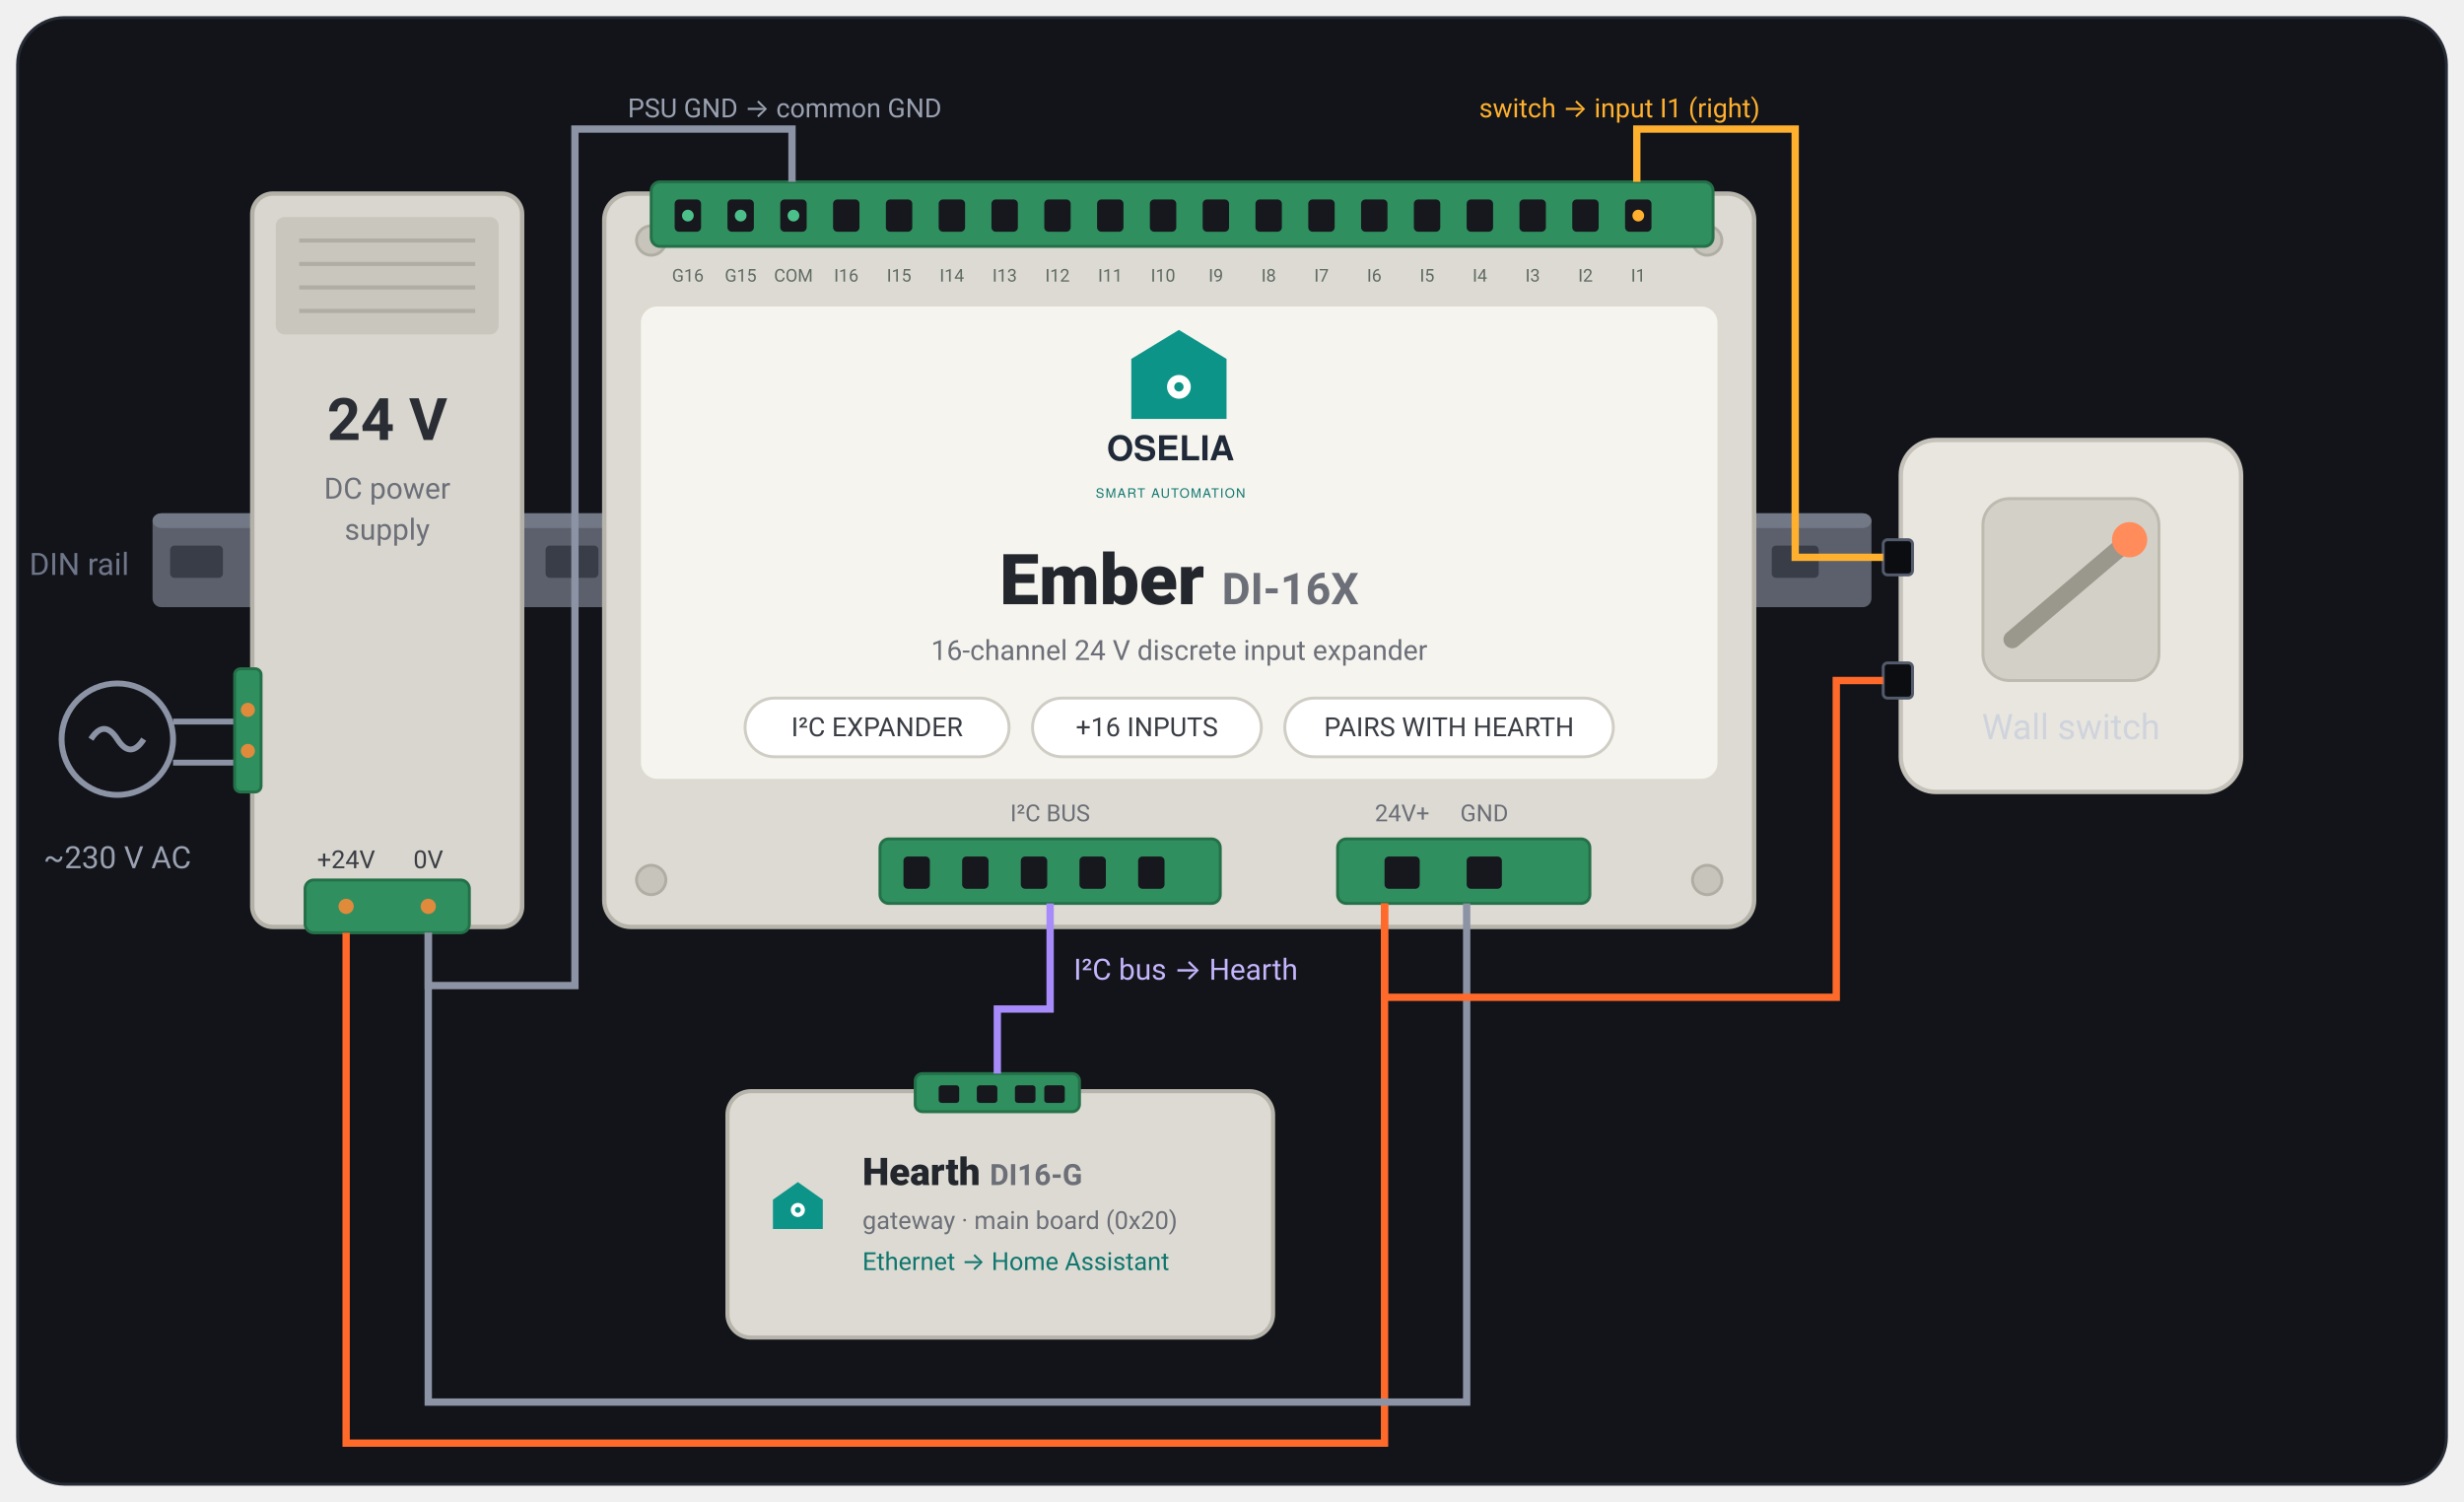
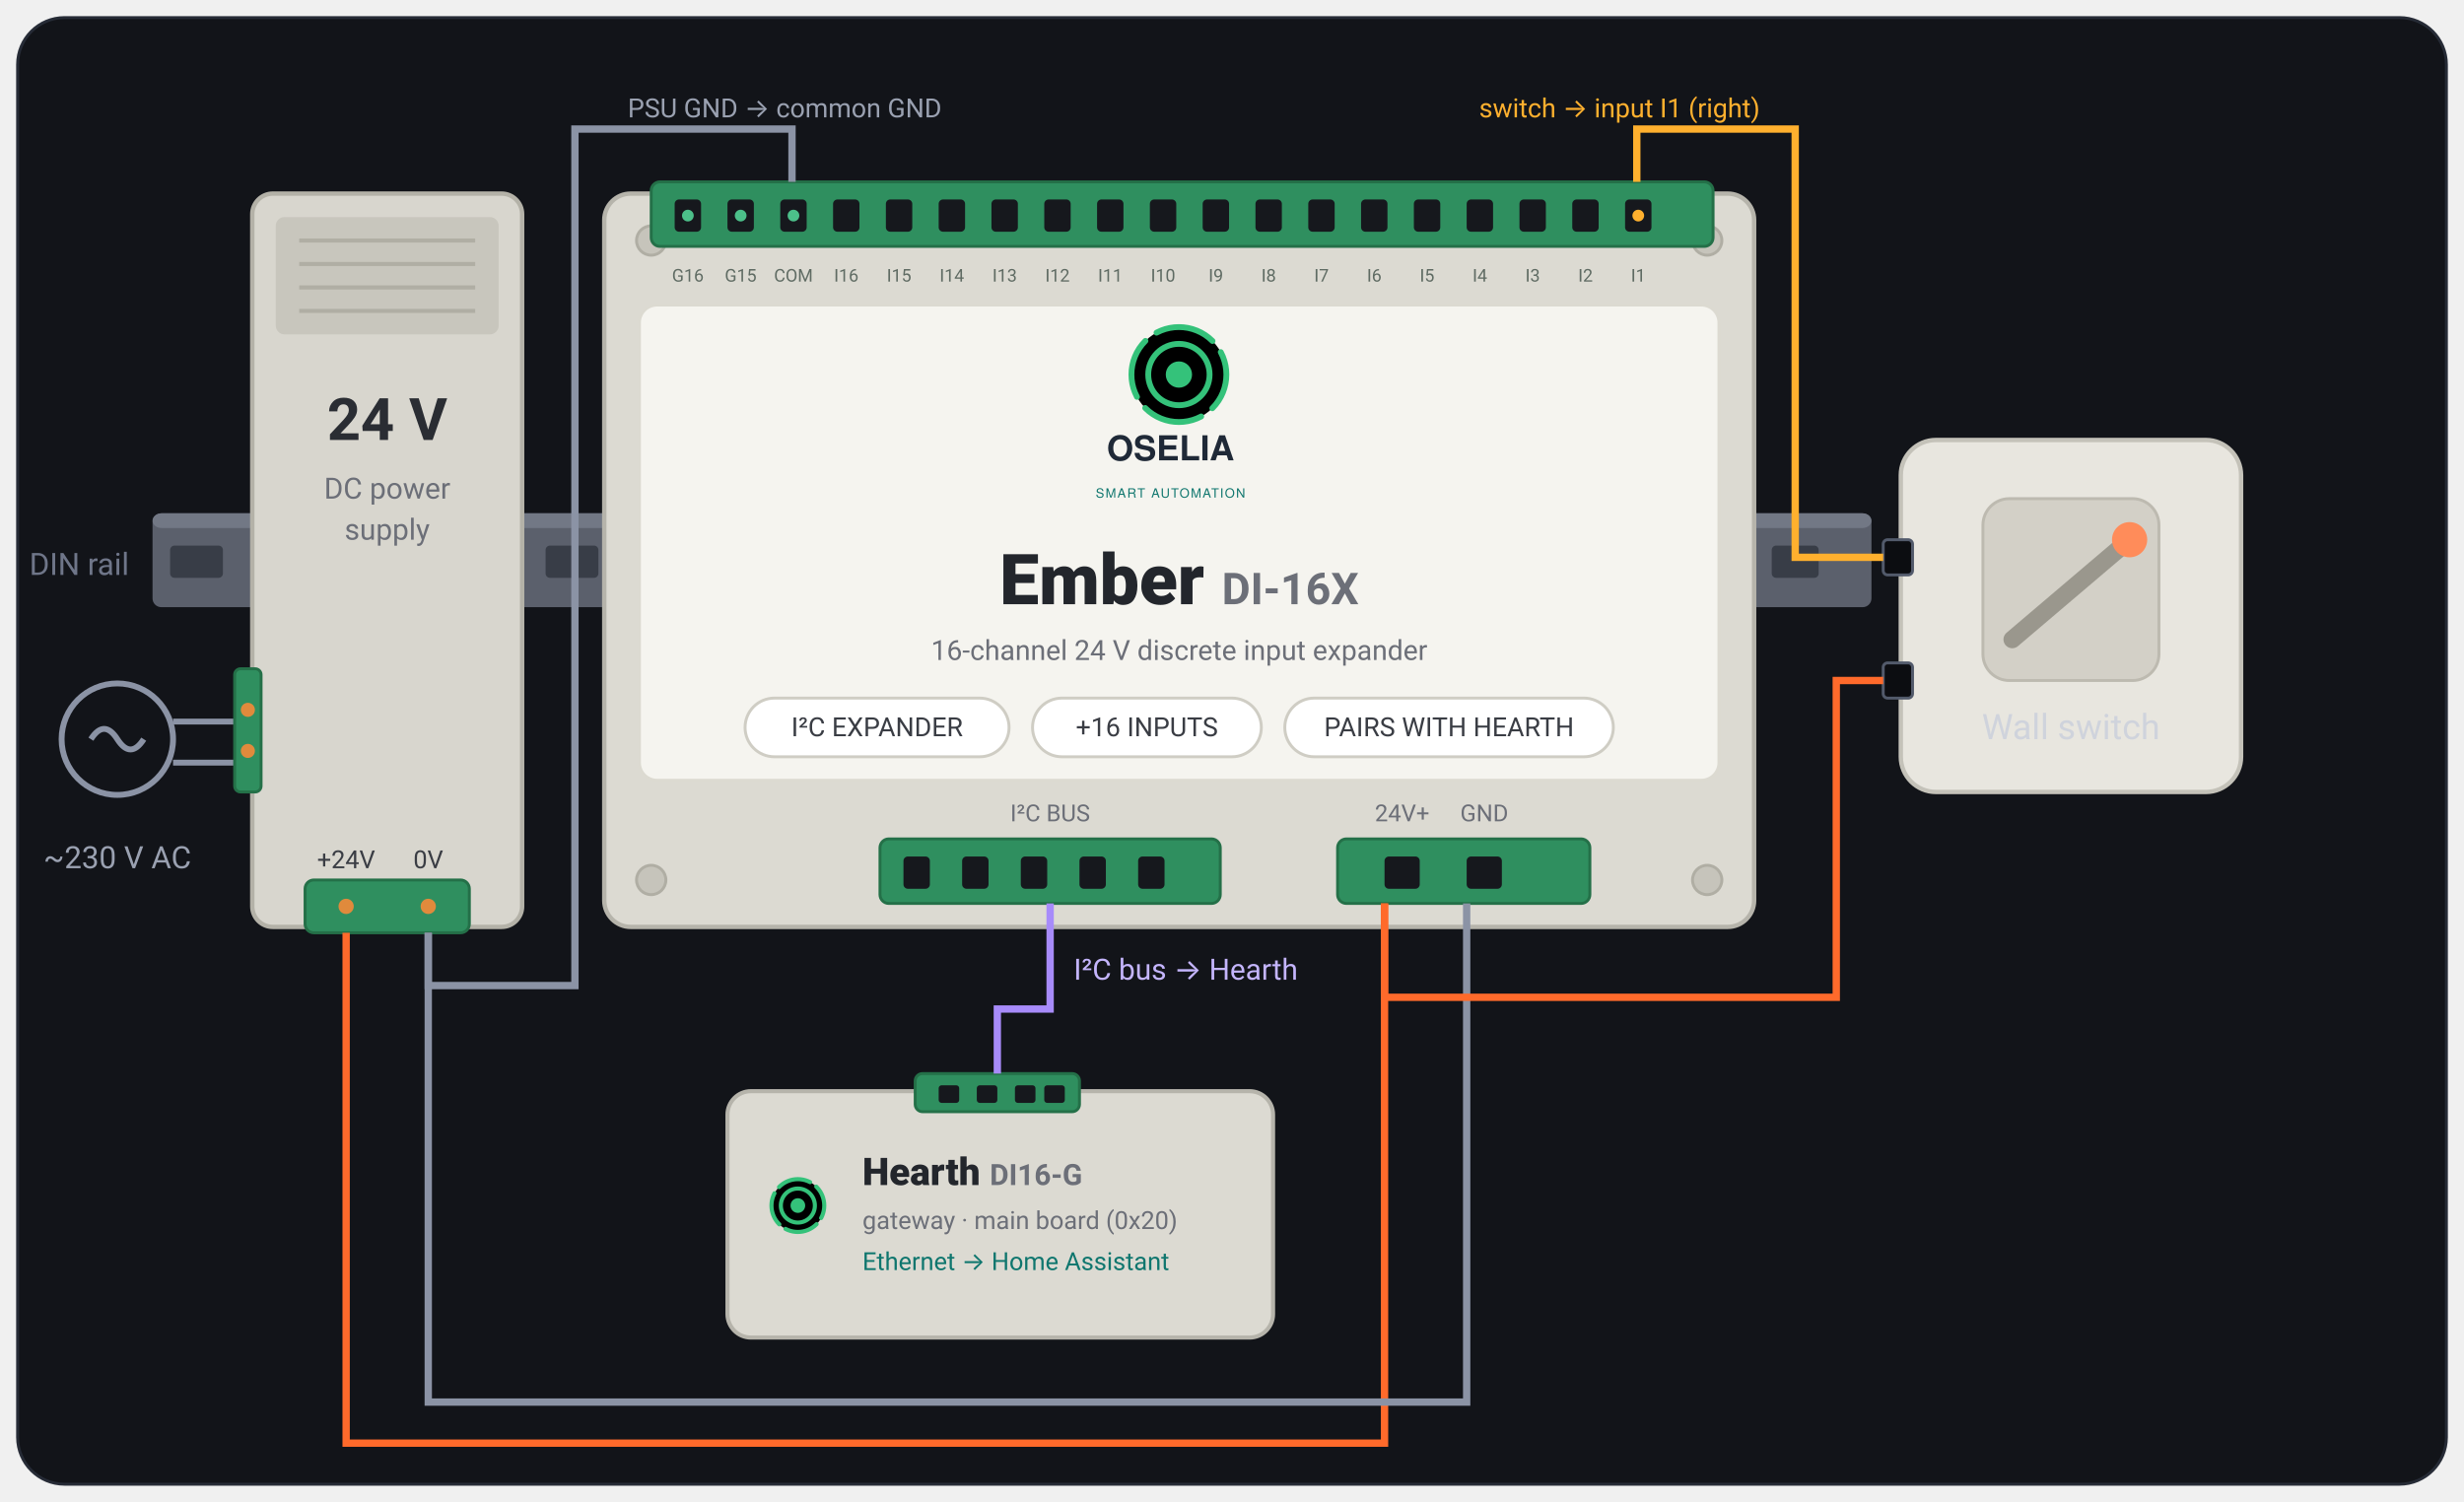
<svg xmlns="http://www.w3.org/2000/svg" viewBox="0 0 840 512" role="img" aria-label="A 24 V power supply, an OSELIA Ember DI-16X input expander and a wall switch on a DIN rail, its I²C bus linked to a Hearth gateway" font-family="ui-sans-serif, system-ui, -apple-system, Segoe UI, Roboto, sans-serif">
  <rect x="6" y="6" width="828" height="500" rx="16" fill="#121419" stroke="#262b36" />
  <g>
    <rect x="52" y="175" width="586" height="32" rx="3" fill="#5b606c" />
    <rect x="52" y="175" width="586" height="5" rx="3" fill="#727885" />
    <g fill="#383d47">
      <rect x="58" y="186" width="18" height="11" rx="1.5" />
      <rect x="186" y="186" width="18" height="11" rx="1.5" />
      <rect x="604" y="186" width="16" height="11" rx="1.5" />
    </g>
    <text x="10" y="196" font-size="10.5" fill="#6f7689">DIN rail</text>
  </g>
  <g>
    <circle cx="40" cy="252" r="19" fill="none" stroke="#8b93a5" stroke-width="2" />
    <path d="M31 252 q4.5 -7 9 0 t9 0" fill="none" stroke="#8b93a5" stroke-width="2" />
    <text x="40" y="296" font-size="10.5" fill="#9aa1b1" text-anchor="middle">~230 V AC</text>
    <path d="M59 246 H82" stroke="#8b93a5" stroke-width="2" />
    <path d="M59 260 H82" stroke="#8b93a5" stroke-width="2" />
  </g>
  <g>
    <rect x="86" y="66" width="92" height="250" rx="7" fill="#d8d6ce" stroke="#b4b2a8" stroke-width="1.5" />
    <rect x="94" y="74" width="76" height="40" rx="3" fill="#c8c6bd" />
    <g stroke="#b0aea4" stroke-width="1.4">
      <path d="M102 82 H162" />
      <path d="M102 90 H162" />
      <path d="M102 98 H162" />
      <path d="M102 106 H162" />
    </g>
    <text x="132" y="150" font-size="20" font-weight="700" fill="#2a2d33" text-anchor="middle">24 V</text>
    <text x="132" y="170" font-size="10" fill="#6c6f78" text-anchor="middle">DC power</text>
    <text x="132" y="184" font-size="10" fill="#6c6f78" text-anchor="middle">supply</text>
    <rect x="80" y="228" width="9" height="42" rx="2" fill="#2f8f5f" stroke="#247048" />
    <circle cx="84.5" cy="242" r="2.4" fill="#e08a3c" />
    <circle cx="84.5" cy="256" r="2.4" fill="#e08a3c" />
    <rect x="104" y="300" width="56" height="18" rx="3" fill="#2f8f5f" stroke="#247048" />
    <circle cx="118" cy="309" r="2.6" fill="#e08a3c" />
    <circle cx="146" cy="309" r="2.6" fill="#e08a3c" />
    <text x="118" y="296" font-size="8.5" fill="#3a3d44" text-anchor="middle">+24V</text>
    <text x="146" y="296" font-size="8.5" fill="#3a3d44" text-anchor="middle">0V</text>
  </g>
  <g>
    <rect x="206" y="66" width="392" height="250" rx="9" fill="#dcdad2" stroke="#b6b4ab" stroke-width="1.5" />
    <g fill="#c6c4bb" stroke="#b0aea4">
      <circle cx="222" cy="82" r="5" />
      <circle cx="582" cy="82" r="5" />
      <circle cx="222" cy="300" r="5" />
      <circle cx="582" cy="300" r="5" />
    </g>
    <rect x="222" y="62" width="362" height="22" rx="3" fill="#2f8f5f" stroke="#247048" />
    <g fill="#16181d">
      <rect x="230" y="68" width="9" height="11" rx="1.5" />
      <rect x="248" y="68" width="9" height="11" rx="1.5" />
      <rect x="266" y="68" width="9" height="11" rx="1.5" />
      <rect x="284" y="68" width="9" height="11" rx="1.5" />
      <rect x="302" y="68" width="9" height="11" rx="1.5" />
      <rect x="320" y="68" width="9" height="11" rx="1.5" />
      <rect x="338" y="68" width="9" height="11" rx="1.5" />
      <rect x="356" y="68" width="9" height="11" rx="1.5" />
      <rect x="374" y="68" width="9" height="11" rx="1.5" />
      <rect x="392" y="68" width="9" height="11" rx="1.5" />
      <rect x="410" y="68" width="9" height="11" rx="1.5" />
      <rect x="428" y="68" width="9" height="11" rx="1.5" />
      <rect x="446" y="68" width="9" height="11" rx="1.5" />
      <rect x="464" y="68" width="9" height="11" rx="1.5" />
      <rect x="482" y="68" width="9" height="11" rx="1.5" />
      <rect x="500" y="68" width="9" height="11" rx="1.5" />
      <rect x="518" y="68" width="9" height="11" rx="1.5" />
      <rect x="536" y="68" width="9" height="11" rx="1.5" />
      <rect x="554" y="68" width="9" height="11" rx="1.5" />
    </g>
    <g fill="#4cc08a">
      <circle cx="234.5" cy="73.5" r="2" />
      <circle cx="252.5" cy="73.5" r="2" />
      <circle cx="270.5" cy="73.5" r="2" />
    </g>
    <circle cx="558.5" cy="73.5" r="2" fill="#ffb02e" />
    <g font-size="6" fill="#5f6b63" text-anchor="middle">
      <text x="234.5" y="96">G16</text>
      <text x="252.5" y="96">G15</text>
      <text x="270.5" y="96">COM</text>
      <text x="288.5" y="96">I16</text>
      <text x="306.5" y="96">I15</text>
      <text x="324.5" y="96">I14</text>
      <text x="342.5" y="96">I13</text>
      <text x="360.5" y="96">I12</text>
      <text x="378.5" y="96">I11</text>
      <text x="396.5" y="96">I10</text>
      <text x="414.5" y="96">I9</text>
      <text x="432.5" y="96">I8</text>
      <text x="450.5" y="96">I7</text>
      <text x="468.5" y="96">I6</text>
      <text x="486.5" y="96">I5</text>
      <text x="504.5" y="96">I4</text>
      <text x="522.5" y="96">I3</text>
      <text x="540.5" y="96">I2</text>
      <text x="558.5" y="96">I1</text>
    </g>
    <rect x="218" y="104" width="368" height="162" rx="6" fill="#f5f4ef" stroke="#dcdad1" />
    <svg x="342" y="110" width="120" height="61" viewBox="0 53 92 49" preserveAspectRatio="xMidYMid meet">
      <g transform="matrix(1 0 0 -1 0 172.91)">
-         <path d="M32.88,93.54 L58.96,93.54 L58.96,109.98 L45.92,117.92 L32.88,109.98 Z " fill="#0d9488" />
-         <circle cx="45.92" cy="102.33" r="3.26" fill="#ffffff" />
-         <circle cx="45.92" cy="102.33" r="1.28" fill="#0d9488" />
+         <circle cx="45.92" cy="105.7" r="13" stroke="#34c27a" stroke-width="1.6" stroke-dasharray="16.6 3.8" stroke-linecap="round" transform="rotate(-45 45.92 105.7)" />
+         <circle cx="45.92" cy="105.7" r="8.4" stroke="#34c27a" stroke-width="1.6" />
+         <circle cx="45.92" cy="105.7" r="3.6" fill="#34c27a" />
        <text transform="translate(26.17,82.20) scale(1,-1)" font-family="Helvetica, Arial, sans-serif" font-weight="bold" font-size="9.40" fill="#1f2937">OSELIA</text>
        <text transform="translate(23.14,72.00) scale(1,-1)" font-family="Helvetica, Arial, sans-serif" font-weight="normal" font-size="3.50" letter-spacing="0.35" fill="#0f766e">SMART AUTOMATION</text>
      </g>
    </svg>
    <text x="402" y="206" font-size="24" font-weight="800" fill="#23262c" text-anchor="middle">Ember <tspan font-size="15" font-weight="600" fill="#6c6f78">DI-16X</tspan>
    </text>
    <text x="402" y="225" font-size="9.5" fill="#6c6f78" text-anchor="middle">16-channel 24 V discrete input expander</text>
    <g font-size="9" fill="#3a3d44" text-anchor="middle">
      <rect x="254" y="238" width="90" height="20" rx="10" fill="#fff" stroke="#cfcdc4" />
      <text x="299" y="251">I²C EXPANDER</text>
      <rect x="352" y="238" width="78" height="20" rx="10" fill="#fff" stroke="#cfcdc4" />
      <text x="391" y="251">+16 INPUTS</text>
      <rect x="438" y="238" width="112" height="20" rx="10" fill="#fff" stroke="#cfcdc4" />
      <text x="494" y="251">PAIRS WITH HEARTH</text>
    </g>
    <rect x="300" y="286" width="116" height="22" rx="3" fill="#2f8f5f" stroke="#247048" />
    <g fill="#16181d">
      <rect x="308" y="292" width="9" height="11" rx="1.5" />
      <rect x="328" y="292" width="9" height="11" rx="1.5" />
      <rect x="348" y="292" width="9" height="11" rx="1.5" />
      <rect x="368" y="292" width="9" height="11" rx="1.5" />
      <rect x="388" y="292" width="9" height="11" rx="1.5" />
    </g>
    <text x="358" y="280" font-size="8" fill="#6c6f78" text-anchor="middle">I²C BUS</text>
    <rect x="456" y="286" width="86" height="22" rx="3" fill="#2f8f5f" stroke="#247048" />
    <g fill="#16181d">
      <rect x="472" y="292" width="12" height="11" rx="1.5" />
      <rect x="500" y="292" width="12" height="11" rx="1.5" />
    </g>
    <text x="478" y="280" font-size="8" fill="#6c6f78" text-anchor="middle">24V+</text>
    <text x="506" y="280" font-size="8" fill="#6c6f78" text-anchor="middle">GND</text>
  </g>
  <g>
    <rect x="648" y="150" width="116" height="120" rx="12" fill="#e8e6df" stroke="#c4c2b9" stroke-width="1.5" />
    <rect x="676" y="170" width="60" height="62" rx="9" fill="#d3d0c7" stroke="#bdbab0" />
    <path d="M686 218 L726 184" stroke="#9a978d" stroke-width="6" stroke-linecap="round" />
    <circle cx="726" cy="184" r="6" fill="#ff8c5a" />
    <text x="706" y="252" font-size="12" fill="#cfd3dc" text-anchor="middle">Wall switch</text>
    <rect x="642" y="184" width="10" height="12" rx="1.5" fill="#0c0d11" stroke="#525a6b" />
    <rect x="642" y="226" width="10" height="12" rx="1.5" fill="#0c0d11" stroke="#525a6b" />
  </g>
  <g>
    <rect x="248" y="372" width="186" height="84" rx="8" fill="#dcdad2" stroke="#b6b4ab" stroke-width="1.4" />
    <rect x="312" y="366" width="56" height="13" rx="2.5" fill="#2f8f5f" stroke="#247048" />
    <g fill="#16181d">
      <rect x="320" y="370" width="7" height="6" rx="1" />
      <rect x="333" y="370" width="7" height="6" rx="1" />
      <rect x="346" y="370" width="7" height="6" rx="1" />
      <rect x="356" y="370" width="7" height="6" rx="1" />
    </g>
    <g transform="translate(272,412)">
-       <path d="M0 -9 L8.5 -3 L8.5 7 L-8.5 7 L-8.5 -3 Z" fill="#0d9488" />
-       <circle cx="0" cy="0.5" r="2.4" fill="#fff" />
-       <circle cx="0" cy="0.5" r="1" fill="#0d9488" />
+       <circle cx="0" cy="-1" r="9" stroke="#34c27a" stroke-width="1.4" stroke-dasharray="11.5 2.6" stroke-linecap="round" transform="rotate(-45 0 -1)" />
+       <circle cx="0" cy="-1" r="5.8" stroke="#34c27a" stroke-width="1.4" />
+       <circle cx="0" cy="-1" r="2.5" fill="#34c27a" />
    </g>
    <text x="294" y="404" font-size="13" font-weight="800" fill="#23262c">Hearth <tspan font-size="10" font-weight="600" fill="#6c6f78">DI16-G</tspan>
    </text>
    <text x="294" y="419" font-size="8.5" fill="#6c6f78">gateway · main board (0x20)</text>
    <text x="294" y="433" font-size="8.5" fill="#0f766e">Ethernet → Home Assistant</text>
  </g>
  <path d="M118 318 V492 H472 V308" fill="none" stroke="#ff6a2b" stroke-width="2.5" />
  <path d="M146 318 V478 H500 V308" fill="none" stroke="#8b93a5" stroke-width="2.5" />
  <path d="M472 308 V340 H626 V232 H642" fill="none" stroke="#ff6a2b" stroke-width="2.5" />
  <path d="M642 190 H612 V44 H558 V62" fill="none" stroke="#ffb02e" stroke-width="2.5" />
  <text x="600" y="40" font-size="9" fill="#ffb02e" text-anchor="end">switch → input I1 (right)</text>
  <path d="M146 318 V336 H196 V44 H270 V62" fill="none" stroke="#8b93a5" stroke-width="2.5" />
  <text x="214" y="40" font-size="9" fill="#9aa1b1" text-anchor="start">PSU GND → common GND</text>
  <path d="M358 308 V344 H340 V366" fill="none" stroke="#a78bfa" stroke-width="2.5" />
  <text x="366" y="334" font-size="10" fill="#c4b5fd">I²C bus → Hearth</text>
</svg>
